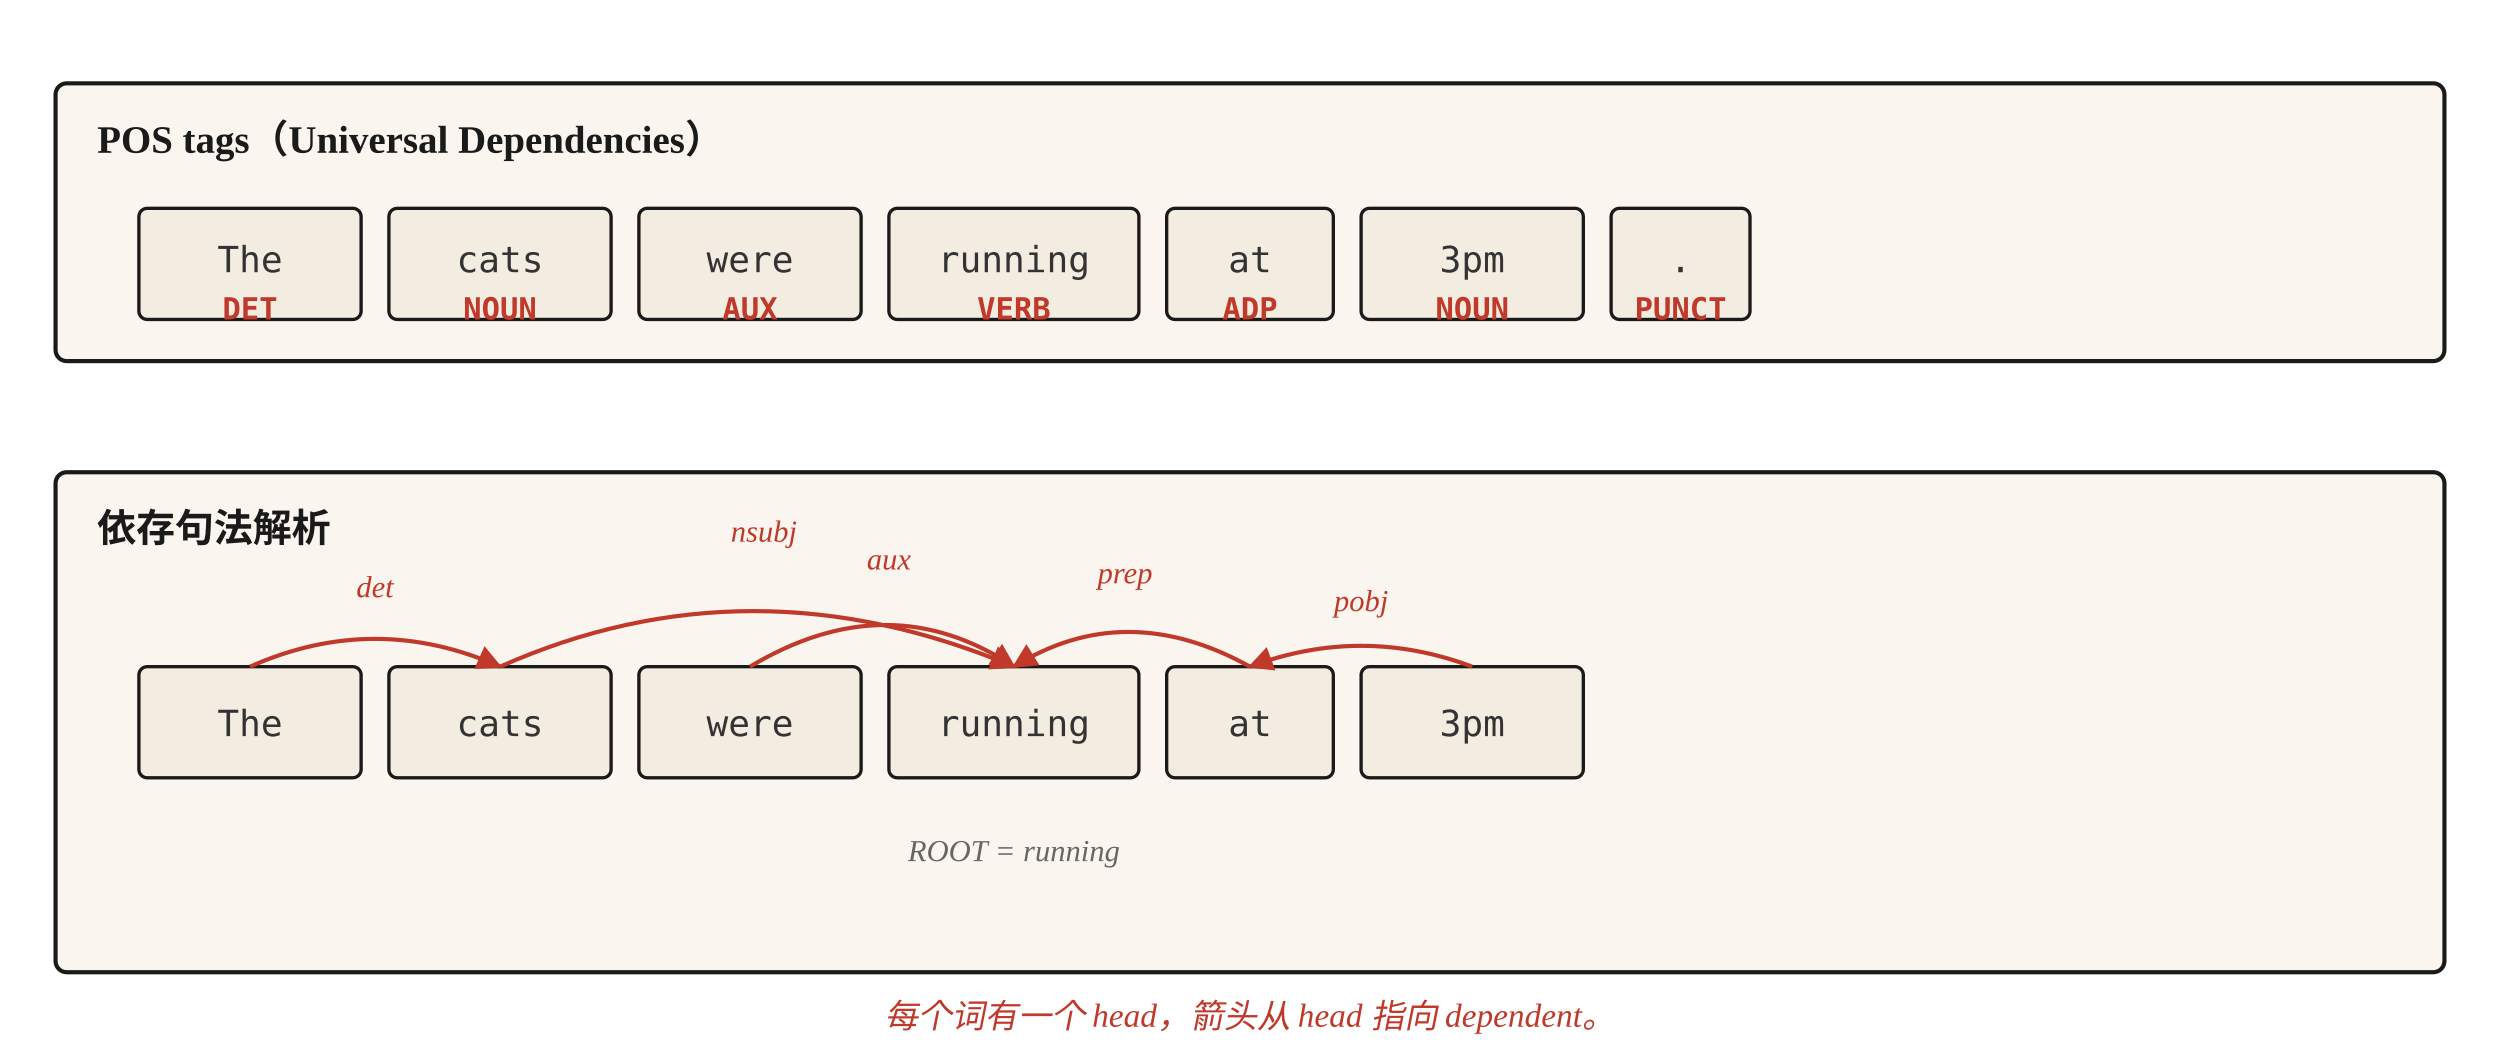
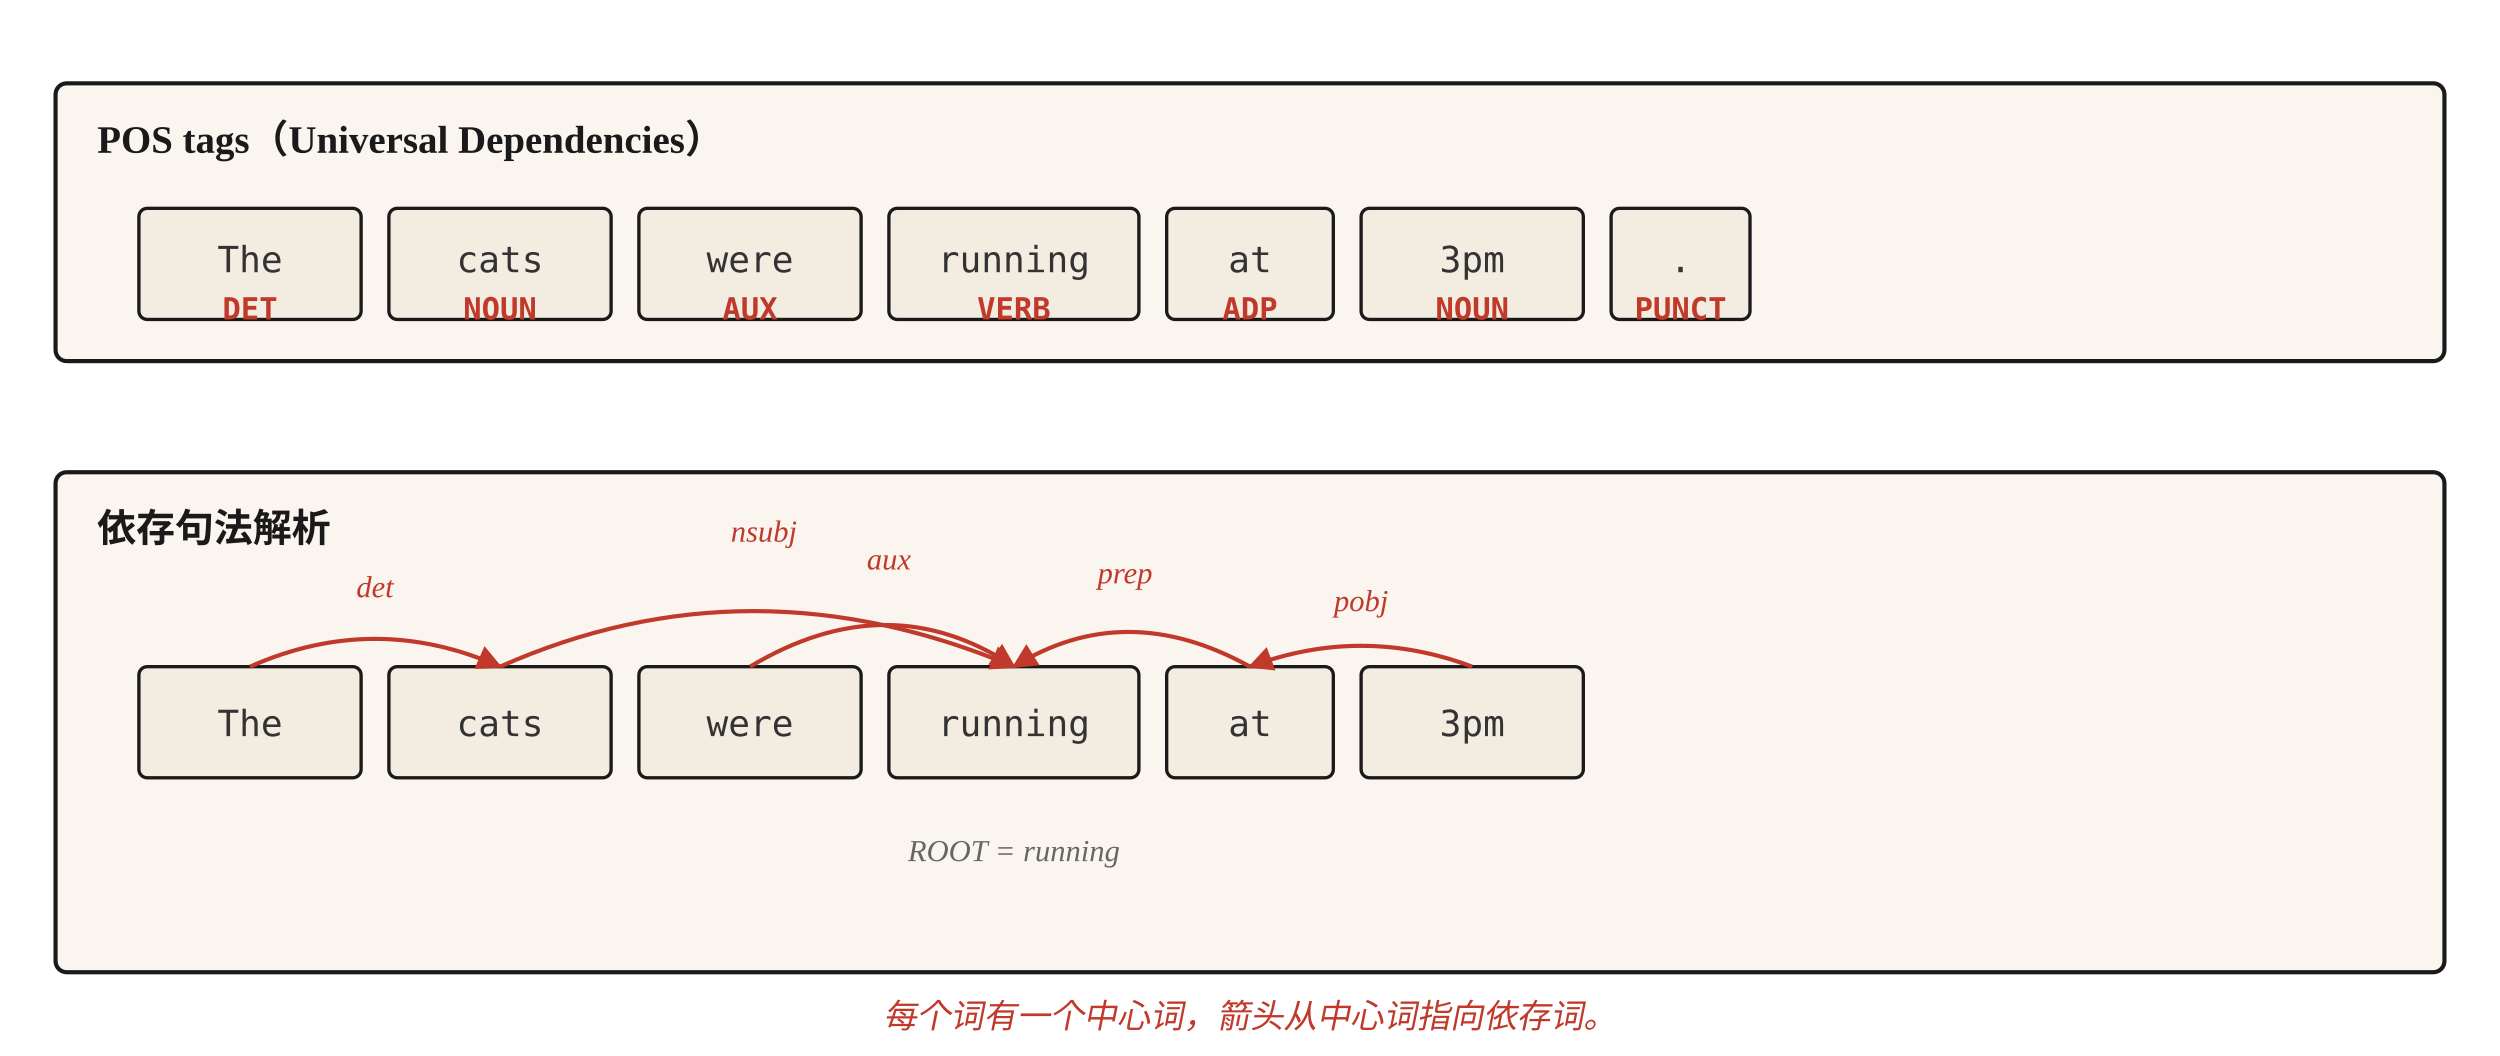
<svg xmlns="http://www.w3.org/2000/svg" viewBox="0 0 900 380" font-family="Georgia, 'Times New Roman', serif">
  <defs>
    <marker id="dep-arrow" viewBox="0 0 10 10" refX="9" refY="5" markerWidth="6" markerHeight="6" orient="auto">
      <path d="M0,0 L10,5 L0,10 z" fill="#c0392b" />
    </marker>
    <style>
      .box { fill: #faf6ef; stroke: #1a1a1a; stroke-width: 1.5; }
      .tok { fill: #f3ece0; stroke: #1a1a1a; stroke-width: 1.2; }
      .label { font-size: 14px; font-weight: 600; fill: #1a1a1a; }
      .content { font-size: 13px; fill: #333; font-family: 'Menlo', monospace; }
      .tag { font-size: 11px; fill: #c0392b; font-family: 'Menlo', monospace; font-weight: 600; }
      .rel { font-size: 11px; fill: #c0392b; font-style: italic; }
      .dep { stroke: #c0392b; stroke-width: 1.5; fill: none; }
      .note { font-size: 11px; fill: #666; font-style: italic; }
      .stage { font-size: 12px; fill: #c0392b; font-style: italic; text-anchor: middle; }
    </style>
  </defs>
  <rect class="box" x="20" y="30" width="860" height="100" rx="4" />
  <text class="label" x="35" y="55">POS tags（Universal Dependencies）</text>
  <rect class="tok" x="50" y="75" width="80" height="40" rx="3" />
  <text class="content" x="90" y="98" text-anchor="middle">The</text>
  <text class="tag" x="90" y="115" text-anchor="middle">DET</text>
  <rect class="tok" x="140" y="75" width="80" height="40" rx="3" />
  <text class="content" x="180" y="98" text-anchor="middle">cats</text>
  <text class="tag" x="180" y="115" text-anchor="middle">NOUN</text>
  <rect class="tok" x="230" y="75" width="80" height="40" rx="3" />
  <text class="content" x="270" y="98" text-anchor="middle">were</text>
  <text class="tag" x="270" y="115" text-anchor="middle">AUX</text>
  <rect class="tok" x="320" y="75" width="90" height="40" rx="3" />
  <text class="content" x="365" y="98" text-anchor="middle">running</text>
  <text class="tag" x="365" y="115" text-anchor="middle">VERB</text>
  <rect class="tok" x="420" y="75" width="60" height="40" rx="3" />
  <text class="content" x="450" y="98" text-anchor="middle">at</text>
  <text class="tag" x="450" y="115" text-anchor="middle">ADP</text>
  <rect class="tok" x="490" y="75" width="80" height="40" rx="3" />
  <text class="content" x="530" y="98" text-anchor="middle">3pm</text>
  <text class="tag" x="530" y="115" text-anchor="middle">NOUN</text>
  <rect class="tok" x="580" y="75" width="50" height="40" rx="3" />
  <text class="content" x="605" y="98" text-anchor="middle">.</text>
  <text class="tag" x="605" y="115" text-anchor="middle">PUNCT</text>
  <rect class="box" x="20" y="170" width="860" height="180" rx="4" />
  <text class="label" x="35" y="195">依存句法解析</text>
  <rect class="tok" x="50" y="240" width="80" height="40" rx="3" />
  <text class="content" x="90" y="265" text-anchor="middle">The</text>
  <rect class="tok" x="140" y="240" width="80" height="40" rx="3" />
  <text class="content" x="180" y="265" text-anchor="middle">cats</text>
  <rect class="tok" x="230" y="240" width="80" height="40" rx="3" />
  <text class="content" x="270" y="265" text-anchor="middle">were</text>
  <rect class="tok" x="320" y="240" width="90" height="40" rx="3" fill="#fff1d6" />
  <text class="content" x="365" y="265" text-anchor="middle">running</text>
  <rect class="tok" x="420" y="240" width="60" height="40" rx="3" />
  <text class="content" x="450" y="265" text-anchor="middle">at</text>
  <rect class="tok" x="490" y="240" width="80" height="40" rx="3" />
  <text class="content" x="530" y="265" text-anchor="middle">3pm</text>
  <path class="dep" d="M 90 240 Q 135 220 180 240" marker-end="url(#dep-arrow)" />
  <text class="rel" x="135" y="215" text-anchor="middle">det</text>
  <path class="dep" d="M 180 240 Q 270 200 365 240" marker-end="url(#dep-arrow)" />
  <text class="rel" x="275" y="195" text-anchor="middle">nsubj</text>
  <path class="dep" d="M 270 240 Q 320 210 365 240" marker-end="url(#dep-arrow)" />
  <text class="rel" x="320" y="205" text-anchor="middle">aux</text>
  <path class="dep" d="M 450 240 Q 405 215 365 240" marker-end="url(#dep-arrow)" />
  <text class="rel" x="405" y="210" text-anchor="middle">prep</text>
  <path class="dep" d="M 530 240 Q 490 225 450 240" marker-end="url(#dep-arrow)" />
  <text class="rel" x="490" y="220" text-anchor="middle">pobj</text>
  <text class="note" x="365" y="310" text-anchor="middle">ROOT = running</text>
-   <text class="stage" x="450" y="370" text-anchor="middle">每个词有一个 head，箭头从 head 指向 dependent。</text>
+   <text class="stage" x="450" y="370" text-anchor="middle">每个词有一个中心词，箭头从中心词指向依存词。</text>
</svg>
